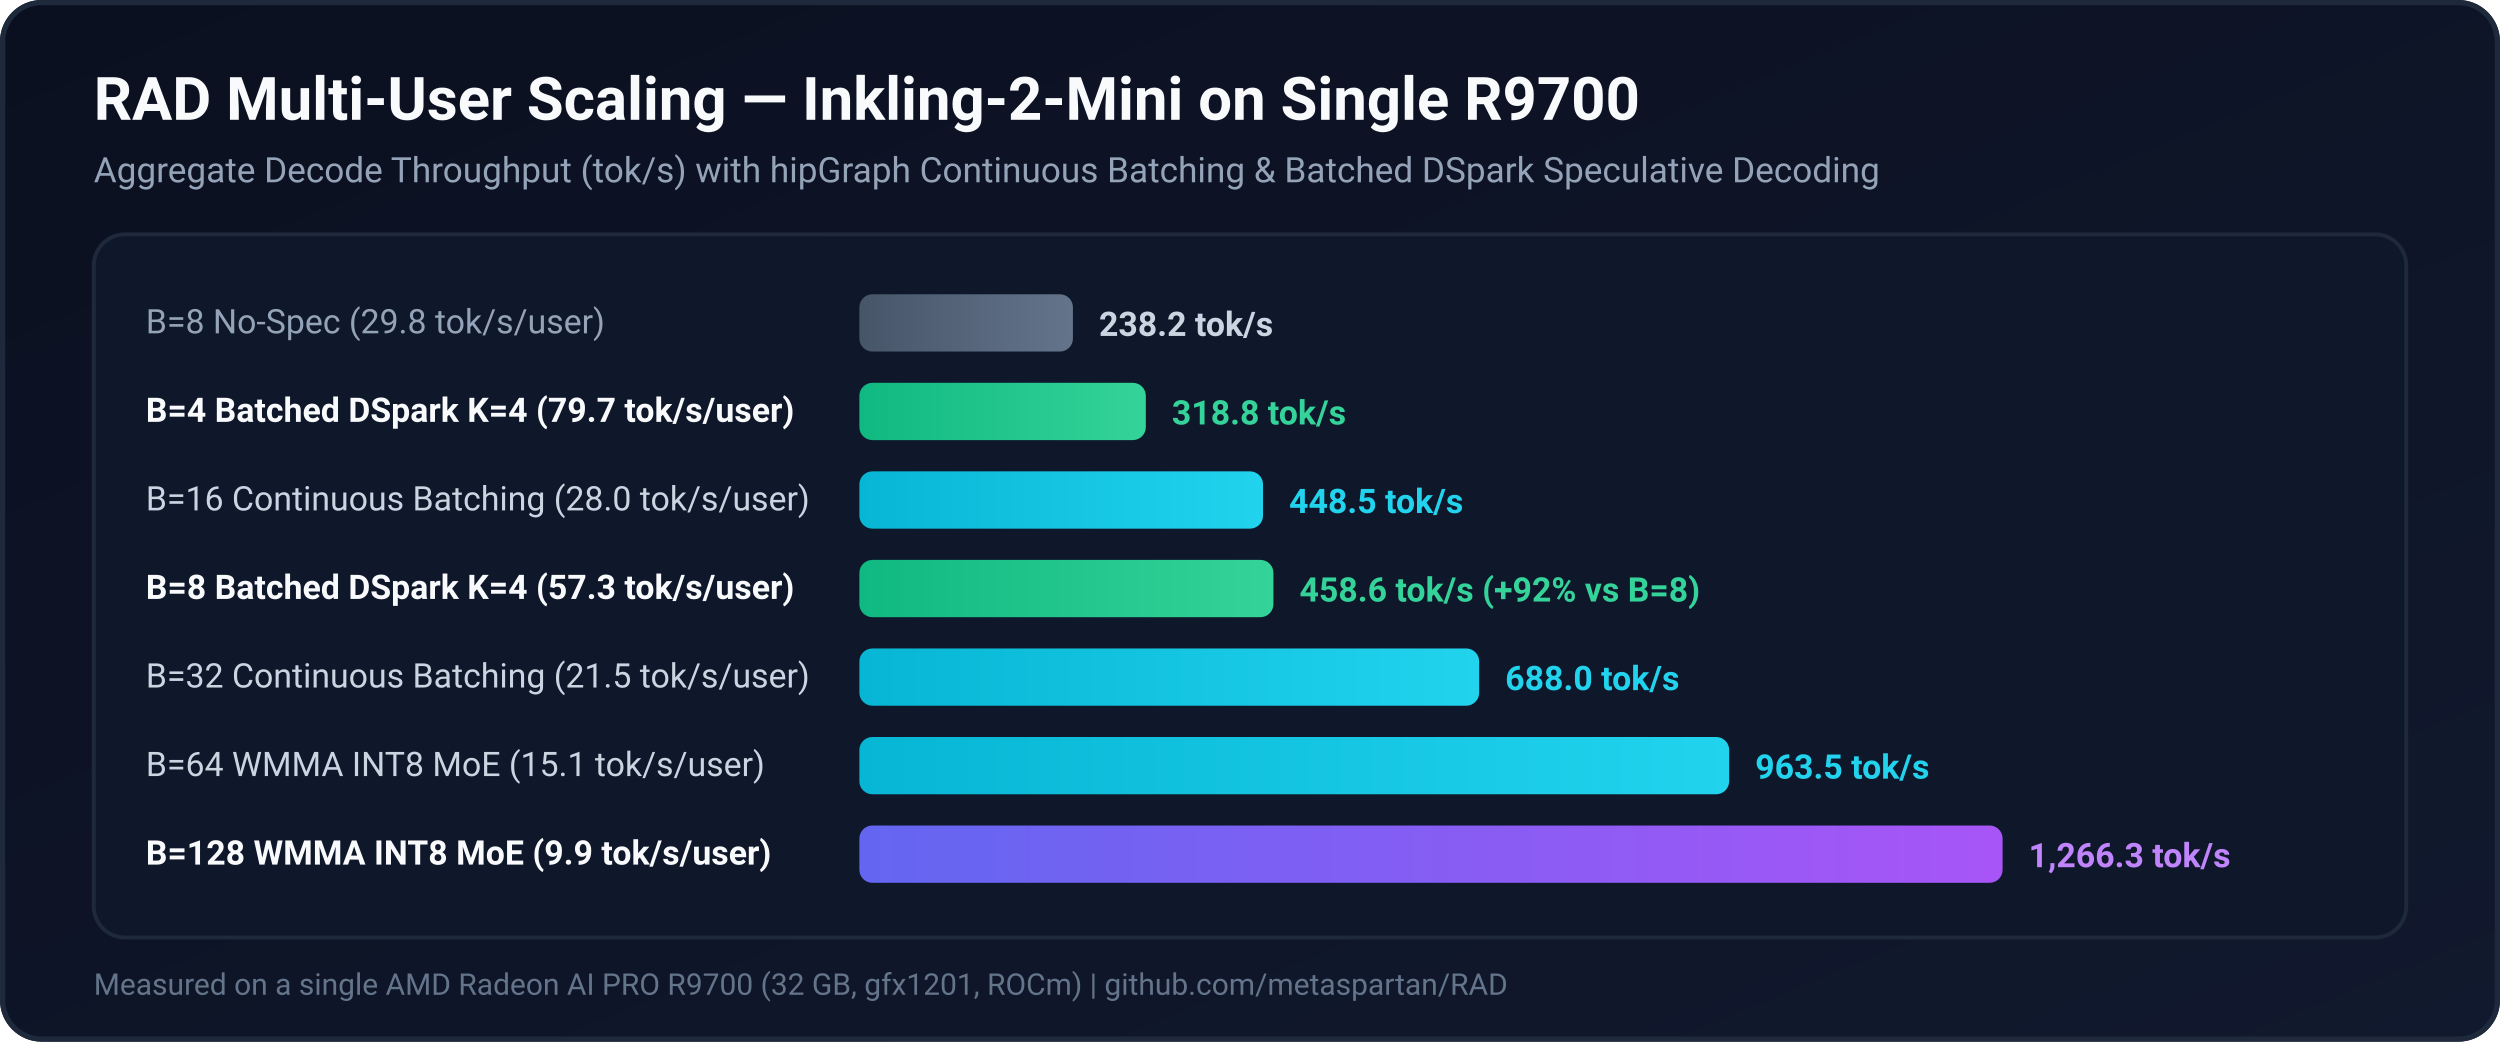
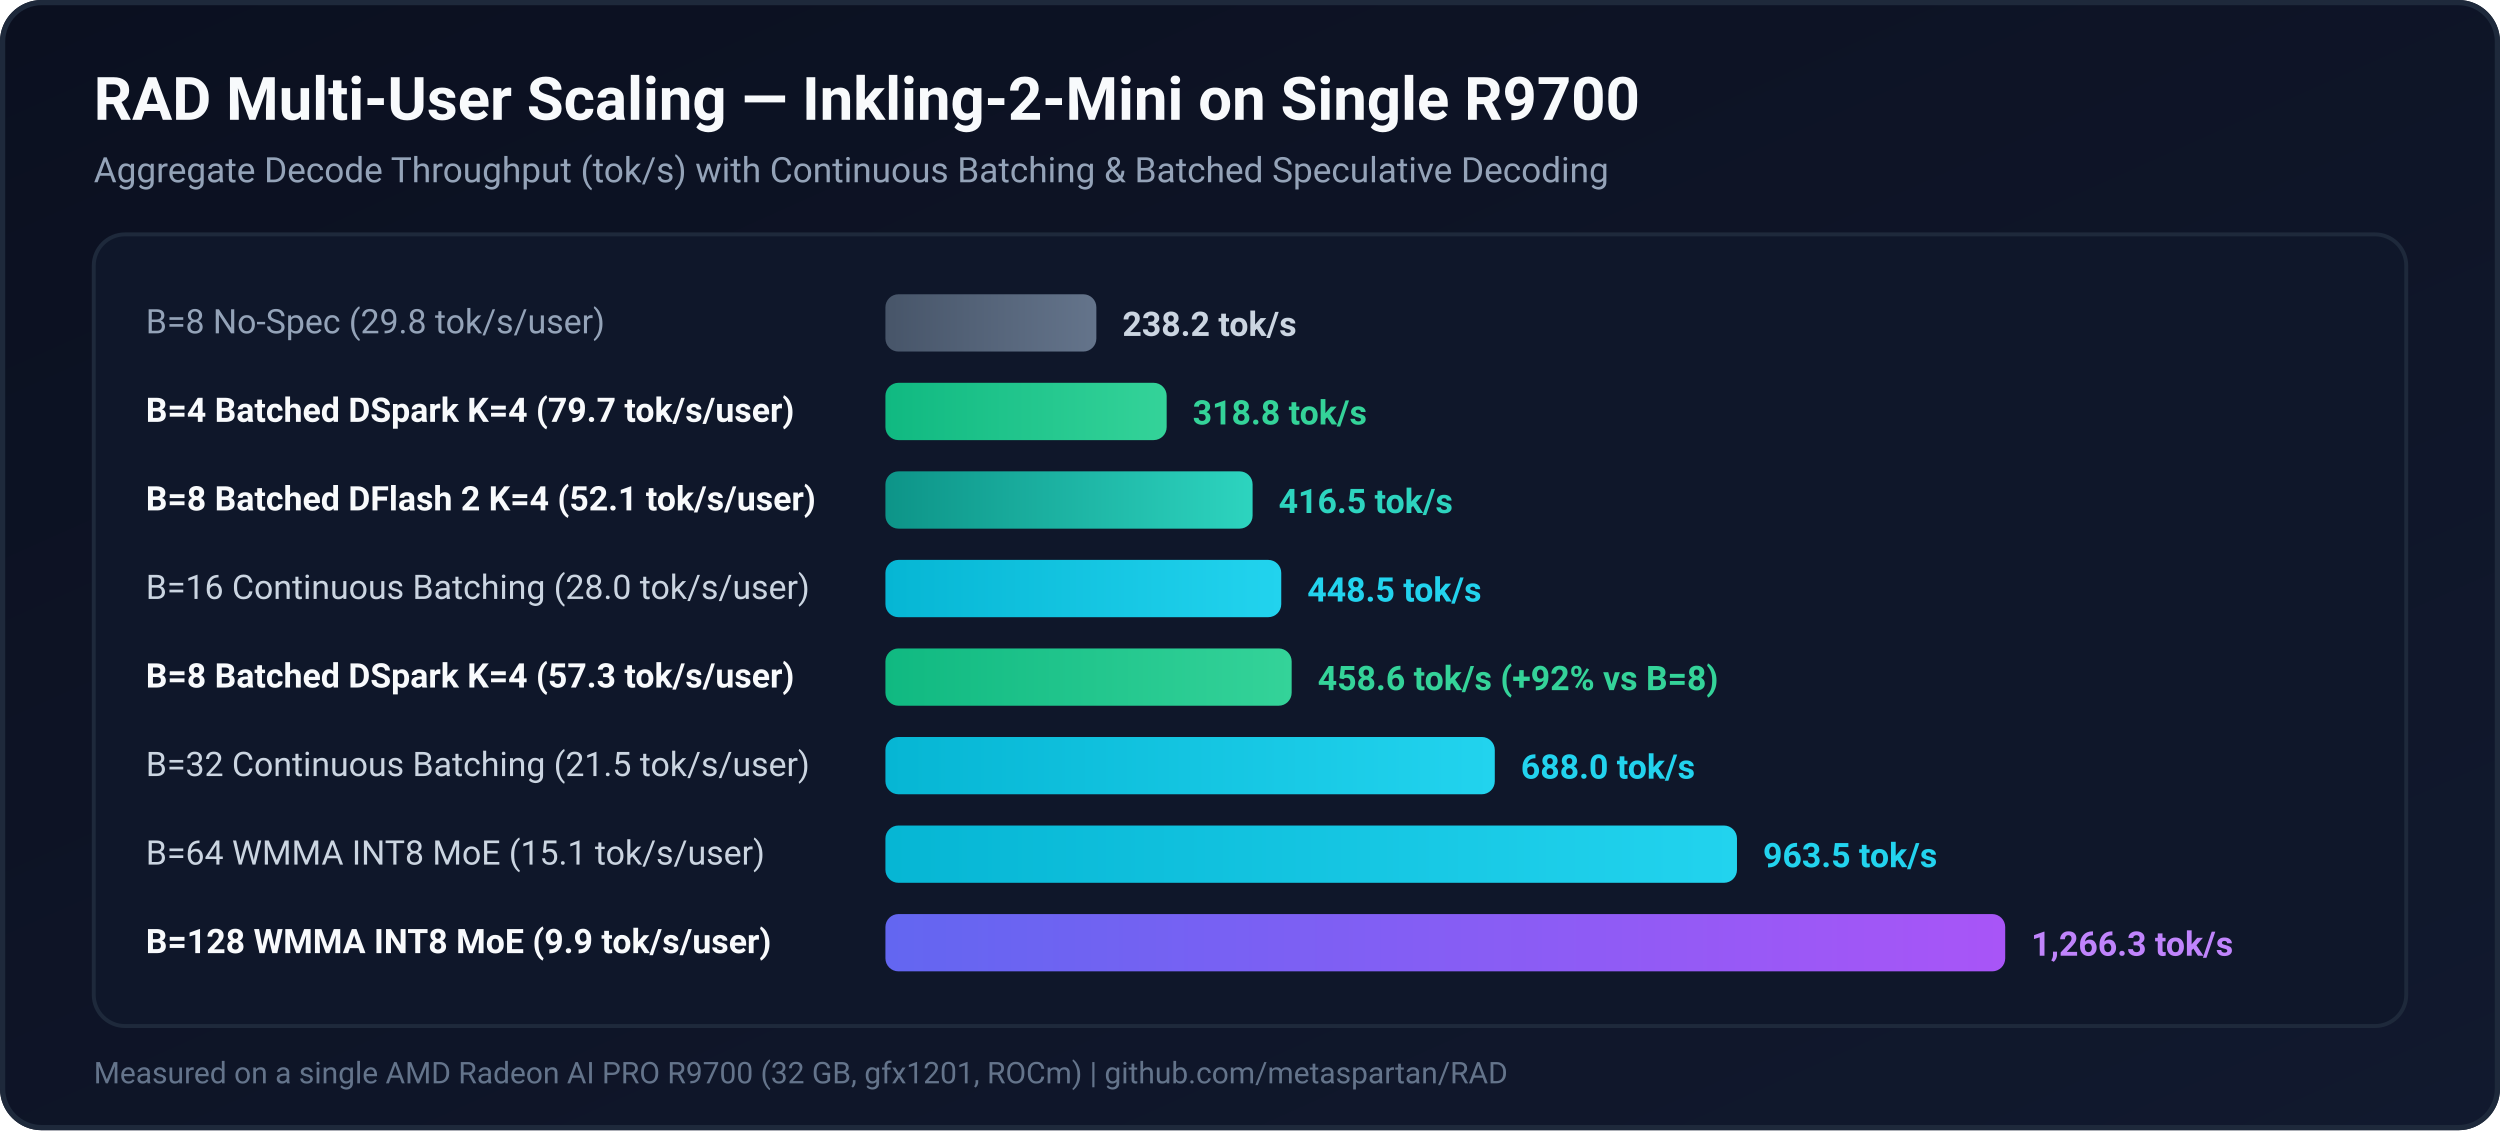
- <svg xmlns="http://www.w3.org/2000/svg" viewBox="0 0 960 400" width="960" height="400">
+ <svg xmlns="http://www.w3.org/2000/svg" viewBox="0 0 960 434" width="960" height="434">
  <defs>
    <linearGradient id="bg" x1="0" y1="0" x2="1" y2="1">
      <stop offset="0%" stop-color="#0b1020" />
      <stop offset="100%" stop-color="#11192e" />
    </linearGradient>
    <linearGradient id="greenGrad" x1="0" y1="0" x2="1" y2="0">
      <stop offset="0%" stop-color="#10b981" />
      <stop offset="100%" stop-color="#34d399" />
+     </linearGradient>
+     <linearGradient id="tealGrad" x1="0" y1="0" x2="1" y2="0">
+       <stop offset="0%" stop-color="#0d9488" />
+       <stop offset="100%" stop-color="#2dd4bf" />
    </linearGradient>
    <linearGradient id="cyanGrad" x1="0" y1="0" x2="1" y2="0">
      <stop offset="0%" stop-color="#06b6d4" />
      <stop offset="100%" stop-color="#22d3ee" />
    </linearGradient>
    <linearGradient id="purpleGrad" x1="0" y1="0" x2="1" y2="0">
      <stop offset="0%" stop-color="#6366f1" />
      <stop offset="100%" stop-color="#a855f7" />
    </linearGradient>
    <linearGradient id="slateGrad" x1="0" y1="0" x2="1" y2="0">
      <stop offset="0%" stop-color="#475569" />
      <stop offset="100%" stop-color="#64748b" />
    </linearGradient>
  </defs>
-   <rect width="960" height="400" rx="16" fill="url(#bg)" />
-   <rect x="1" y="1" width="958" height="398" rx="15" fill="none" stroke="#1e293b" stroke-width="2" />
+   <rect width="960" height="434" rx="16" fill="url(#bg)" />
+   <rect x="1" y="1" width="958" height="432" rx="15" fill="none" stroke="#1e293b" stroke-width="2" />
  <text x="36" y="46" font-family="system-ui, -apple-system, Segoe UI, Roboto, sans-serif" font-size="23" font-weight="700" fill="#f8fafc">RAD Multi-User Scaling — Inkling-2-Mini on Single R9700</text>
-   <text x="36" y="70" font-family="system-ui, -apple-system, Segoe UI, Roboto, sans-serif" font-size="13.5" fill="#94a3b8">Aggregate Decode Throughput (tok/s) with hipGraph Continuous Batching &amp; Batched DSpark Speculative Decoding</text>
-   <rect x="36" y="90" width="888" height="270" rx="12" fill="#0f172a" stroke="#1e293b" stroke-width="1.5" />
+   <text x="36" y="70" font-family="system-ui, -apple-system, Segoe UI, Roboto, sans-serif" font-size="13.5" fill="#94a3b8">Aggregate Decode Throughput (tok/s) with Continuous Batching &amp; Batched Speculative Decoding</text>
+   <rect x="36" y="90" width="888" height="304" rx="12" fill="#0f172a" stroke="#1e293b" stroke-width="1.5" />
  <text x="56" y="128" font-family="system-ui, -apple-system, Segoe UI, Roboto, sans-serif" font-size="13" fill="#94a3b8">B=8 No-Spec (29.8 tok/s/user)</text>
-   <rect x="330" y="113" width="82" height="22" rx="5" fill="url(#slateGrad)" />
-   <text x="422" y="129" font-family="system-ui, -apple-system, Segoe UI, Roboto, sans-serif" font-size="13" font-weight="700" fill="#cbd5e1">238.2 tok/s</text>
+   <rect x="340" y="113" width="81" height="22" rx="5" fill="url(#slateGrad)" />
+   <text x="431" y="129" font-family="system-ui, -apple-system, Segoe UI, Roboto, sans-serif" font-size="13" font-weight="700" fill="#cbd5e1">238.2 tok/s</text>
  <text x="56" y="162" font-family="system-ui, -apple-system, Segoe UI, Roboto, sans-serif" font-size="13" font-weight="600" fill="#f8fafc">B=4 Batched DSpark K=4 (79.7 tok/s/user)</text>
-   <rect x="330" y="147" width="110" height="22" rx="5" fill="url(#greenGrad)" />
-   <text x="450" y="163" font-family="system-ui, -apple-system, Segoe UI, Roboto, sans-serif" font-size="13" font-weight="700" fill="#34d399">318.8 tok/s</text>
-   <text x="56" y="196" font-family="system-ui, -apple-system, Segoe UI, Roboto, sans-serif" font-size="13" fill="#cbd5e1">B=16 Continuous Batching (28.0 tok/s/user)</text>
-   <rect x="330" y="181" width="155" height="22" rx="5" fill="url(#cyanGrad)" />
-   <text x="495" y="197" font-family="system-ui, -apple-system, Segoe UI, Roboto, sans-serif" font-size="13" font-weight="700" fill="#22d3ee">448.5 tok/s</text>
-   <text x="56" y="230" font-family="system-ui, -apple-system, Segoe UI, Roboto, sans-serif" font-size="13" font-weight="600" fill="#f8fafc">B=8 Batched DSpark K=4 (57.3 tok/s/user)</text>
-   <rect x="330" y="215" width="159" height="22" rx="5" fill="url(#greenGrad)" />
-   <text x="499" y="231" font-family="system-ui, -apple-system, Segoe UI, Roboto, sans-serif" font-size="13" font-weight="700" fill="#34d399">458.6 tok/s (+92% vs B=8)</text>
-   <text x="56" y="264" font-family="system-ui, -apple-system, Segoe UI, Roboto, sans-serif" font-size="13" fill="#cbd5e1">B=32 Continuous Batching (21.5 tok/s/user)</text>
-   <rect x="330" y="249" width="238" height="22" rx="5" fill="url(#cyanGrad)" />
-   <text x="578" y="265" font-family="system-ui, -apple-system, Segoe UI, Roboto, sans-serif" font-size="13" font-weight="700" fill="#22d3ee">688.0 tok/s</text>
-   <text x="56" y="298" font-family="system-ui, -apple-system, Segoe UI, Roboto, sans-serif" font-size="13" fill="#cbd5e1">B=64 WMMA INT8 MoE (15.1 tok/s/user)</text>
-   <rect x="330" y="283" width="334" height="22" rx="5" fill="url(#cyanGrad)" />
-   <text x="674" y="299" font-family="system-ui, -apple-system, Segoe UI, Roboto, sans-serif" font-size="13" font-weight="700" fill="#22d3ee">963.5 tok/s</text>
-   <text x="56" y="332" font-family="system-ui, -apple-system, Segoe UI, Roboto, sans-serif" font-size="13" font-weight="700" fill="#f8fafc">B=128 WMMA INT8 MoE (9.9 tok/s/user)</text>
-   <rect x="330" y="317" width="439" height="22" rx="5" fill="url(#purpleGrad)" />
-   <text x="779" y="333" font-family="system-ui, -apple-system, Segoe UI, Roboto, sans-serif" font-size="13" font-weight="700" fill="#c084fc">1,266.3 tok/s</text>
-   <text x="36" y="382" font-family="system-ui, -apple-system, Segoe UI, Roboto, sans-serif" font-size="11.5" fill="#64748b">Measured on a single AMD Radeon AI PRO R9700 (32 GB, gfx1201, ROCm) | github.com/metaspartan/RAD</text>
+   <rect x="340" y="147" width="108" height="22" rx="5" fill="url(#greenGrad)" />
+   <text x="458" y="163" font-family="system-ui, -apple-system, Segoe UI, Roboto, sans-serif" font-size="13" font-weight="700" fill="#34d399">318.8 tok/s</text>
+   <text x="56" y="196" font-family="system-ui, -apple-system, Segoe UI, Roboto, sans-serif" font-size="13" font-weight="600" fill="#f8fafc">B=8 Batched DFlash 2 K=4 (52.1 tok/s/user)</text>
+   <rect x="340" y="181" width="141" height="22" rx="5" fill="url(#tealGrad)" />
+   <text x="491" y="197" font-family="system-ui, -apple-system, Segoe UI, Roboto, sans-serif" font-size="13" font-weight="700" fill="#2dd4bf">416.5 tok/s</text>
+   <text x="56" y="230" font-family="system-ui, -apple-system, Segoe UI, Roboto, sans-serif" font-size="13" fill="#cbd5e1">B=16 Continuous Batching (28.0 tok/s/user)</text>
+   <rect x="340" y="215" width="152" height="22" rx="5" fill="url(#cyanGrad)" />
+   <text x="502" y="231" font-family="system-ui, -apple-system, Segoe UI, Roboto, sans-serif" font-size="13" font-weight="700" fill="#22d3ee">448.5 tok/s</text>
+   <text x="56" y="264" font-family="system-ui, -apple-system, Segoe UI, Roboto, sans-serif" font-size="13" font-weight="600" fill="#f8fafc">B=8 Batched DSpark K=4 (57.3 tok/s/user)</text>
+   <rect x="340" y="249" width="156" height="22" rx="5" fill="url(#greenGrad)" />
+   <text x="506" y="265" font-family="system-ui, -apple-system, Segoe UI, Roboto, sans-serif" font-size="13" font-weight="700" fill="#34d399">458.6 tok/s (+92% vs B=8)</text>
+   <text x="56" y="298" font-family="system-ui, -apple-system, Segoe UI, Roboto, sans-serif" font-size="13" fill="#cbd5e1">B=32 Continuous Batching (21.5 tok/s/user)</text>
+   <rect x="340" y="283" width="234" height="22" rx="5" fill="url(#cyanGrad)" />
+   <text x="584" y="299" font-family="system-ui, -apple-system, Segoe UI, Roboto, sans-serif" font-size="13" font-weight="700" fill="#22d3ee">688.0 tok/s</text>
+   <text x="56" y="332" font-family="system-ui, -apple-system, Segoe UI, Roboto, sans-serif" font-size="13" fill="#cbd5e1">B=64 WMMA INT8 MoE (15.1 tok/s/user)</text>
+   <rect x="340" y="317" width="327" height="22" rx="5" fill="url(#cyanGrad)" />
+   <text x="677" y="333" font-family="system-ui, -apple-system, Segoe UI, Roboto, sans-serif" font-size="13" font-weight="700" fill="#22d3ee">963.5 tok/s</text>
+   <text x="56" y="366" font-family="system-ui, -apple-system, Segoe UI, Roboto, sans-serif" font-size="13" font-weight="700" fill="#f8fafc">B=128 WMMA INT8 MoE (9.9 tok/s/user)</text>
+   <rect x="340" y="351" width="430" height="22" rx="5" fill="url(#purpleGrad)" />
+   <text x="780" y="367" font-family="system-ui, -apple-system, Segoe UI, Roboto, sans-serif" font-size="13" font-weight="700" fill="#c084fc">1,266.3 tok/s</text>
+   <text x="36" y="416" font-family="system-ui, -apple-system, Segoe UI, Roboto, sans-serif" font-size="11.5" fill="#64748b">Measured on a single AMD Radeon AI PRO R9700 (32 GB, gfx1201, ROCm) | github.com/metaspartan/RAD</text>
</svg>
